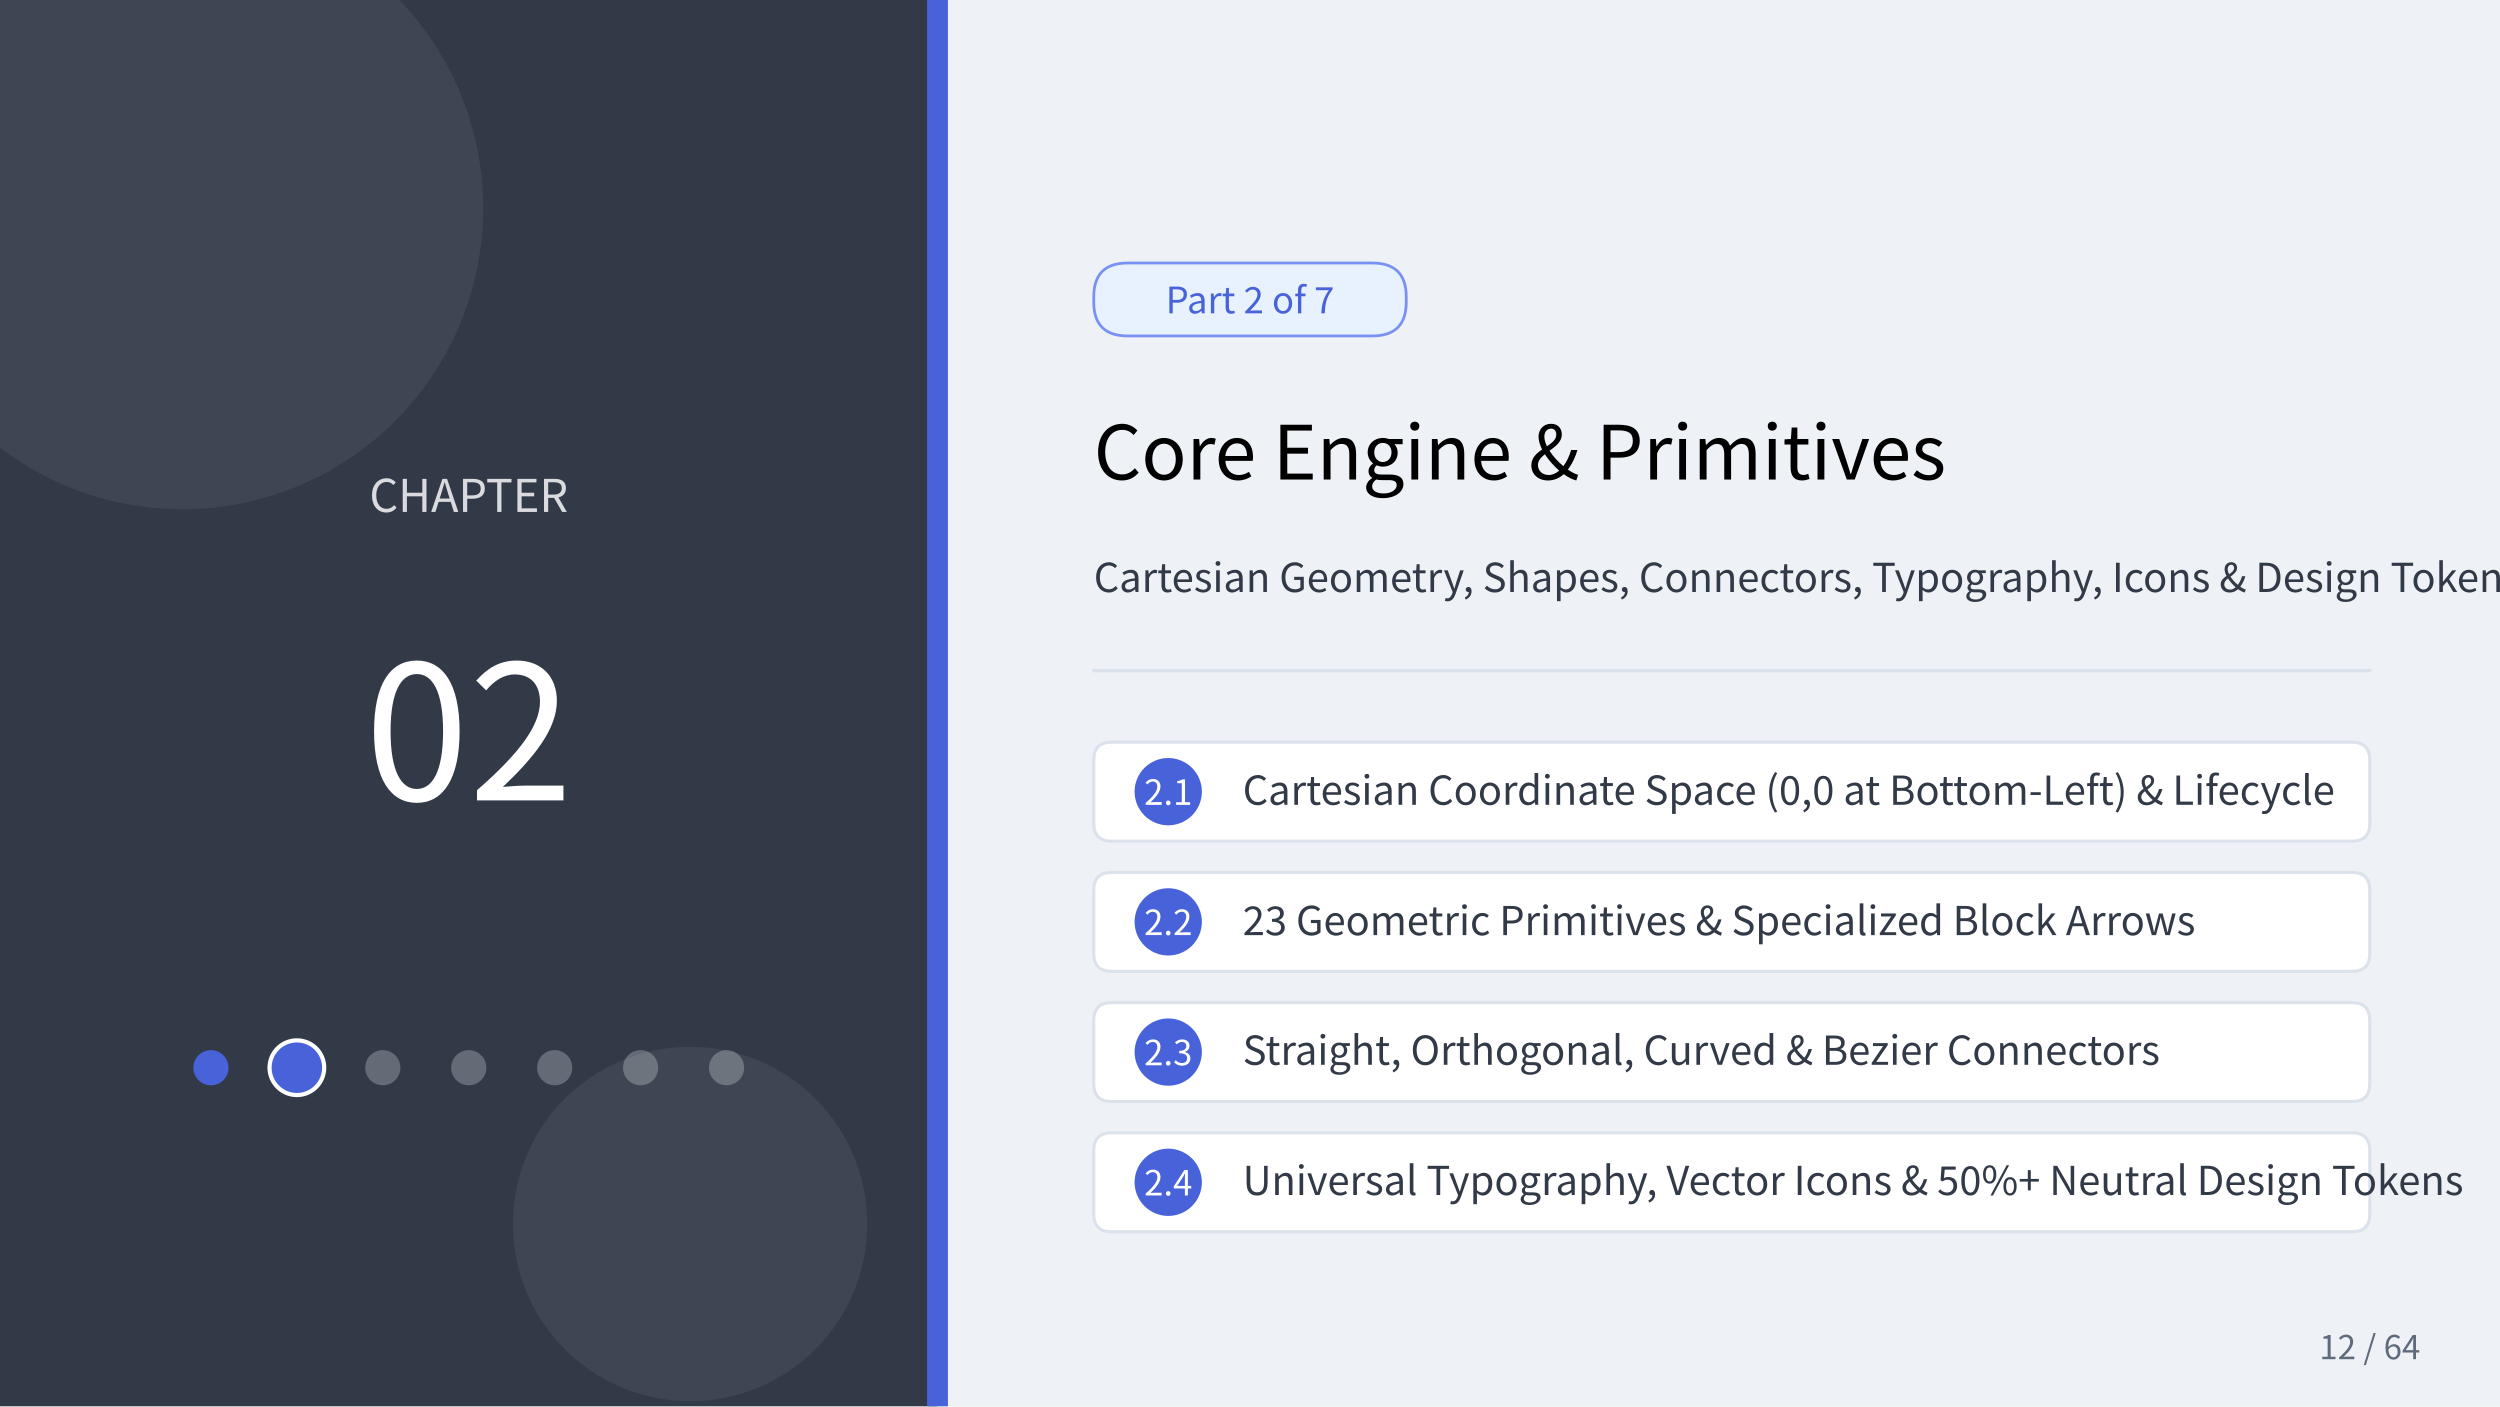
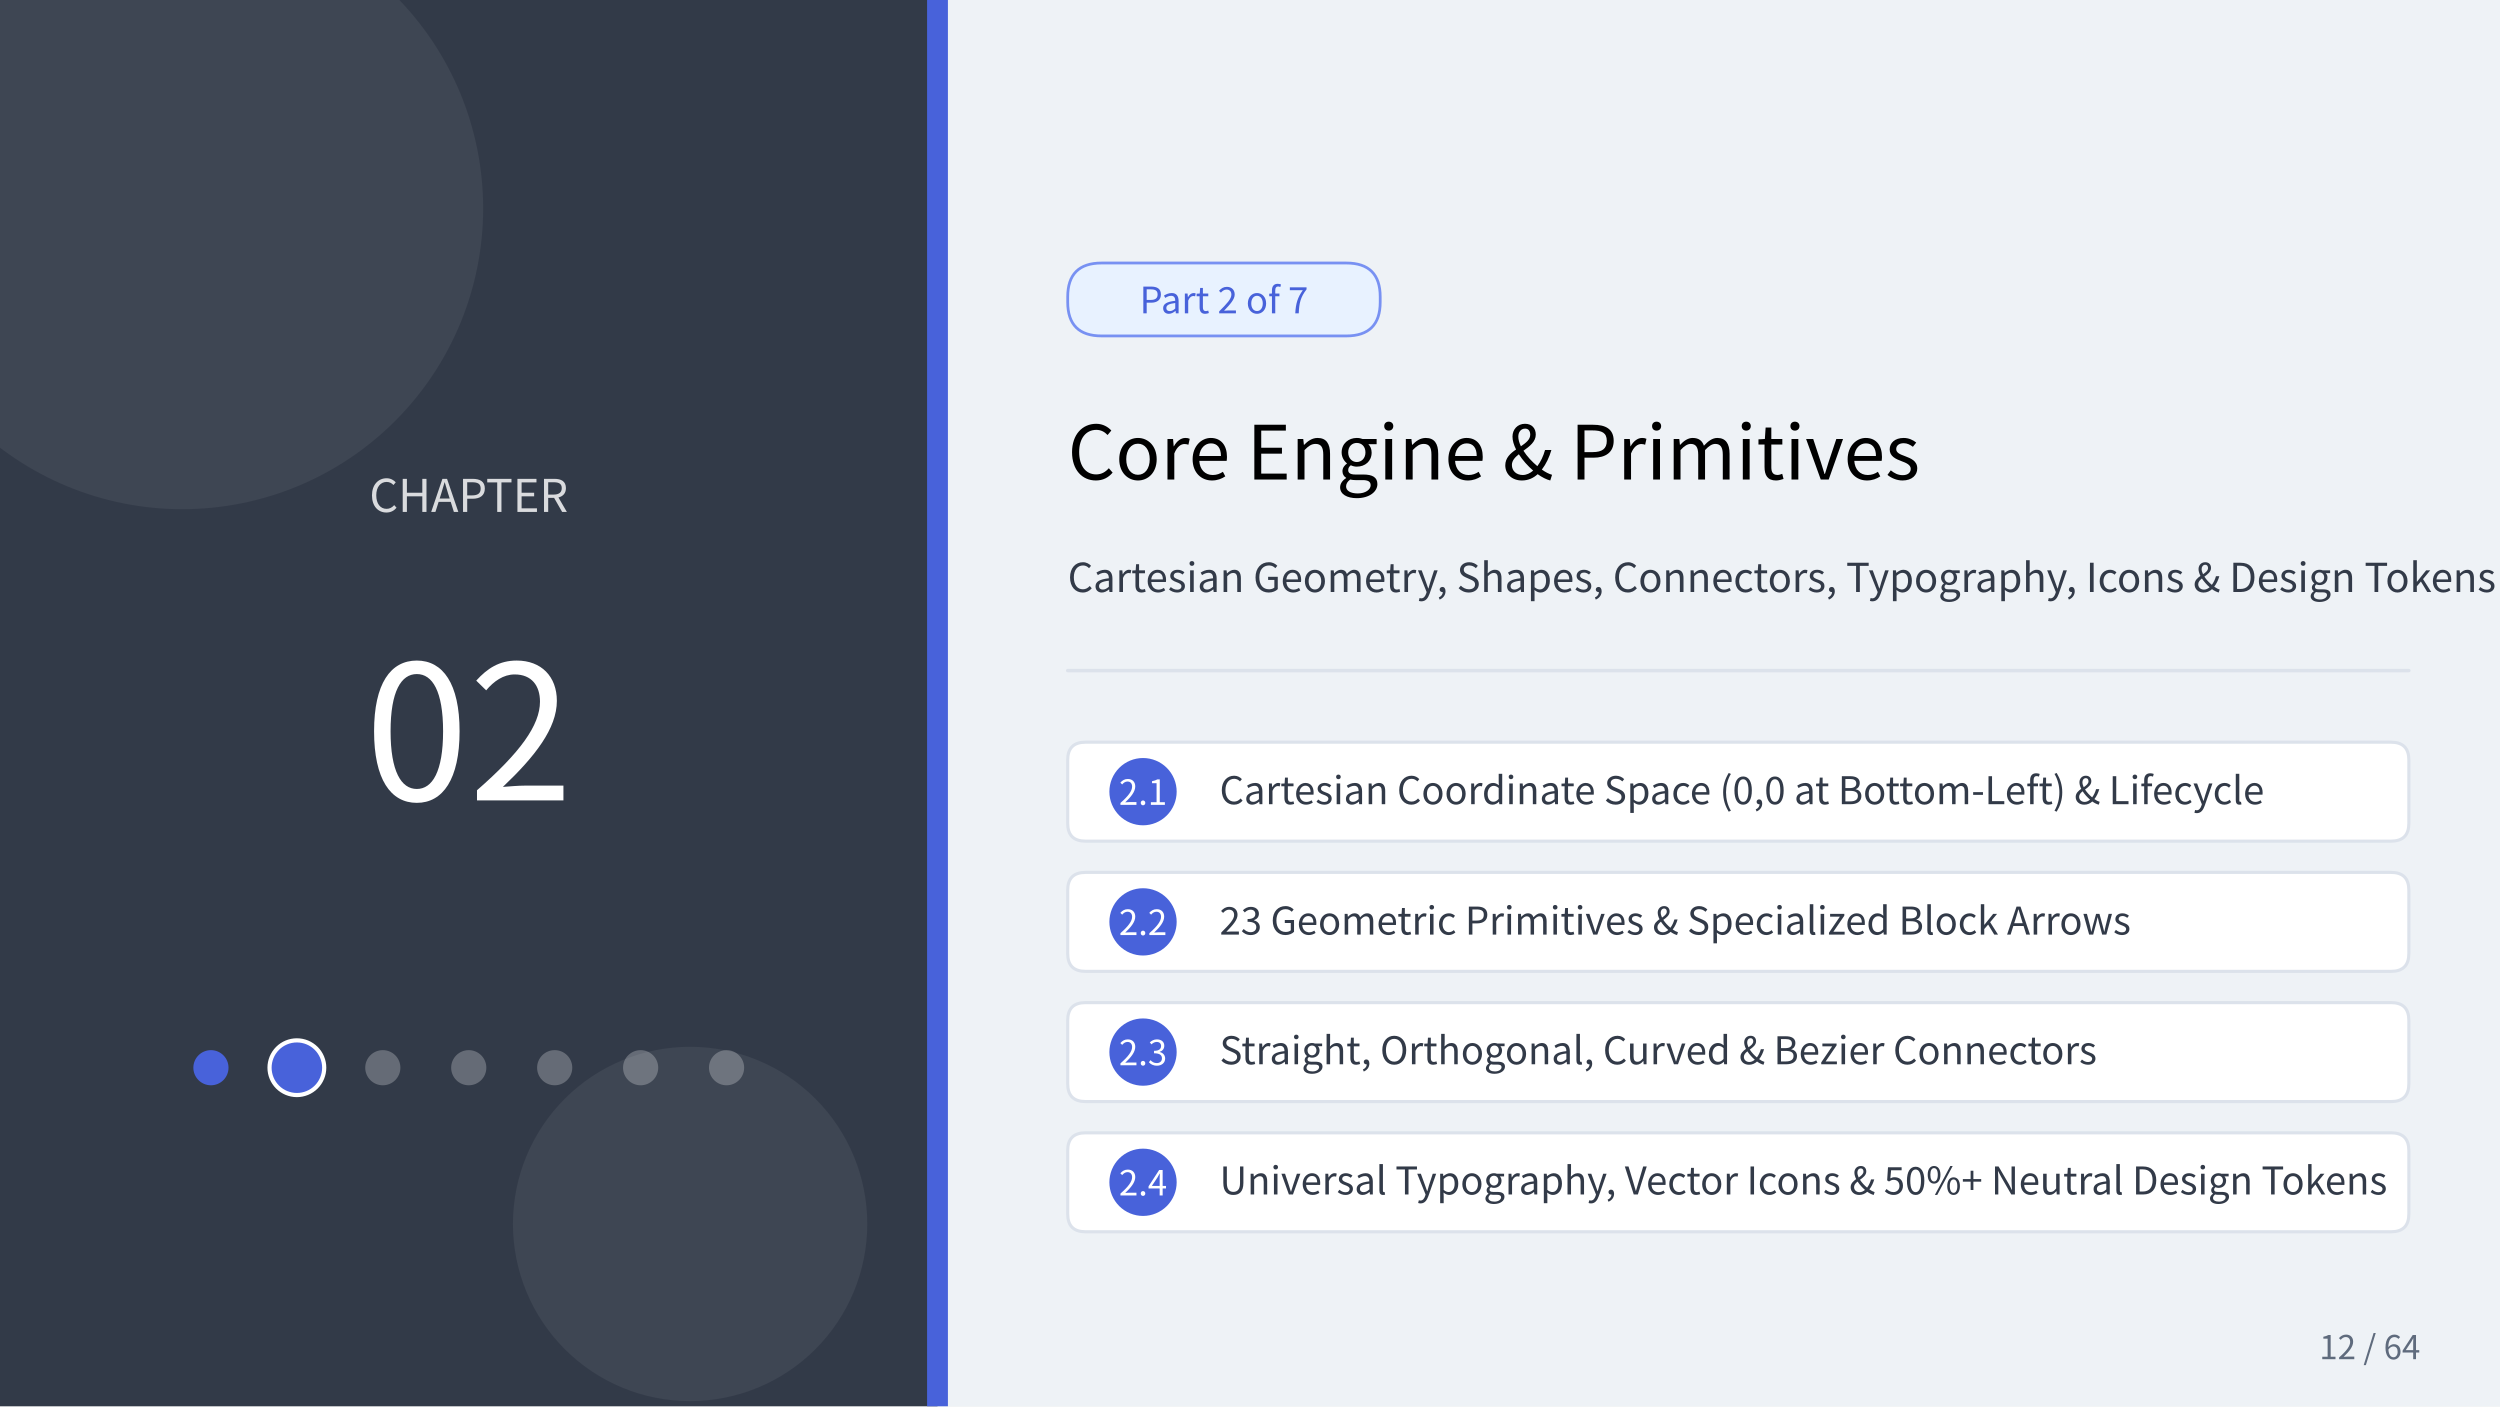
<svg xmlns="http://www.w3.org/2000/svg" width="720pt" height="405pt" viewBox="0 0 720 405" version="1.1">
  <defs>
    <style type="text/css">*{stroke-linejoin: round; stroke-linecap: butt}</style>
  </defs>
  <g id="figure_1">
    <g id="patch_1">
      <path d="M 0 405  L 720 405  L 720 0  L 0 0  z " style="fill: #ffffff" />
    </g>
    <g id="axes_1">
      <g id="patch_2">
        <path d="M 270 405  L 270 0  L 720 0  L 720 405  z " clip-path="url(#p6494dea2b6)" style="fill: #eef2f6" />
      </g>
      <g id="patch_3">
        <path d="M 0 405  L 0 0  L 270 0  L 270 405  z " clip-path="url(#p6494dea2b6)" style="fill: #323a48" />
      </g>
      <g id="patch_4">
        <path d="M 52.5 146.25  C 75.374 146.25 97.314 137.162 113.488 120.988  C 129.662 104.814 138.75 82.874 138.75 60  C 138.75 37.126 129.662 15.186 113.488 -0.988  C 97.314 -17.162 75.374 -26.25 52.5 -26.25  C 29.626 -26.25 7.686 -17.162 -8.488 -0.988  C -24.662 15.186 -33.75 37.126 -33.75 60  C -33.75 82.874 -24.662 104.814 -8.488 120.988  C 7.686 137.162 29.626 146.25 52.5 146.25  z " clip-path="url(#p6494dea2b6)" style="fill: #ffffff; opacity: 0.06; stroke: #ffffff; stroke-width: 0.8; stroke-linejoin: miter" />
      </g>
      <g id="patch_5">
        <path d="M 198.75 403.125  C 212.176 403.125 225.054 397.791 234.547 388.297  C 244.041 378.804 249.375 365.926 249.375 352.5  C 249.375 339.074 244.041 326.196 234.547 316.703  C 225.054 307.209 212.176 301.875 198.75 301.875  C 185.324 301.875 172.446 307.209 162.953 316.703  C 153.459 326.196 148.125 339.074 148.125 352.5  C 148.125 365.926 153.459 378.804 162.953 388.297  C 172.446 397.791 185.324 403.125 198.75 403.125  z " clip-path="url(#p6494dea2b6)" style="fill: #ffffff; opacity: 0.06; stroke: #ffffff; stroke-width: 0.8; stroke-linejoin: miter" />
      </g>
      <g id="patch_6">
        <path d="M 267 405  L 267 0  L 273 0  L 273 405  z " clip-path="url(#p6494dea2b6)" style="fill: #4862da" />
      </g>
      <g id="text_1">
        <g clip-path="url(#p6494dea2b6)">
          <text style="font-size: 13px; font-family: 'drawlib-cjk-japanese-noto-sans-bold', 'Noto Sans CJK JP'; text-anchor: middle; fill: #ffffff; opacity: 0.82" x="135" y="147.44" transform="rotate(-0 135 147.44)">CHAPTER</text>
        </g>
      </g>
      <g id="text_2">
        <g clip-path="url(#p6494dea2b6)">
          <text style="font-size: 54px; font-family: 'drawlib-cjk-japanese-noto-sans-bold', 'Noto Sans CJK JP'; text-anchor: middle; fill: #ffffff" x="135" y="230.52" transform="rotate(-0 135 230.52)">02</text>
        </g>
      </g>
      <g id="patch_7">
        <path d="M 60.75 312.562  C 62.093 312.562 63.38 312.029 64.33 311.08  C 65.279 310.13 65.812 308.843 65.812 307.5  C 65.812 306.157 65.279 304.87 64.33 303.92  C 63.38 302.971 62.093 302.438 60.75 302.438  C 59.407 302.438 58.12 302.971 57.17 303.92  C 56.221 304.87 55.688 306.157 55.688 307.5  C 55.688 308.843 56.221 310.13 57.17 311.08  C 58.12 312.029 59.407 312.562 60.75 312.562  z " clip-path="url(#p6494dea2b6)" style="fill: #4862da" />
      </g>
      <g id="patch_8">
        <path d="M 85.5 315.375  C 87.588 315.375 89.592 314.545 91.068 313.068  C 92.545 311.592 93.375 309.588 93.375 307.5  C 93.375 305.412 92.545 303.408 91.068 301.932  C 89.592 300.455 87.588 299.625 85.5 299.625  C 83.412 299.625 81.408 300.455 79.932 301.932  C 78.455 303.408 77.625 305.412 77.625 307.5  C 77.625 309.588 78.455 311.592 79.932 313.068  C 81.408 314.545 83.412 315.375 85.5 315.375  z " clip-path="url(#p6494dea2b6)" style="fill: #4862da; stroke: #ffffff; stroke-width: 1.2; stroke-linejoin: miter" />
      </g>
      <g id="patch_9">
        <path d="M 110.25 312.562  C 111.593 312.562 112.88 312.029 113.83 311.08  C 114.779 310.13 115.312 308.843 115.312 307.5  C 115.312 306.157 114.779 304.87 113.83 303.92  C 112.88 302.971 111.593 302.438 110.25 302.438  C 108.907 302.438 107.62 302.971 106.67 303.92  C 105.721 304.87 105.188 306.157 105.188 307.5  C 105.188 308.843 105.721 310.13 106.67 311.08  C 107.62 312.029 108.907 312.562 110.25 312.562  z " clip-path="url(#p6494dea2b6)" style="fill: #ffffff; opacity: 0.25" />
      </g>
      <g id="patch_10">
        <path d="M 135 312.562  C 136.343 312.562 137.63 312.029 138.58 311.08  C 139.529 310.13 140.062 308.843 140.062 307.5  C 140.062 306.157 139.529 304.87 138.58 303.92  C 137.63 302.971 136.343 302.438 135 302.438  C 133.657 302.438 132.37 302.971 131.42 303.92  C 130.471 304.87 129.938 306.157 129.938 307.5  C 129.938 308.843 130.471 310.13 131.42 311.08  C 132.37 312.029 133.657 312.562 135 312.562  z " clip-path="url(#p6494dea2b6)" style="fill: #ffffff; opacity: 0.25" />
      </g>
      <g id="patch_11">
        <path d="M 159.75 312.562  C 161.093 312.562 162.38 312.029 163.33 311.08  C 164.279 310.13 164.812 308.843 164.812 307.5  C 164.812 306.157 164.279 304.87 163.33 303.92  C 162.38 302.971 161.093 302.438 159.75 302.438  C 158.407 302.438 157.12 302.971 156.17 303.92  C 155.221 304.87 154.688 306.157 154.688 307.5  C 154.688 308.843 155.221 310.13 156.17 311.08  C 157.12 312.029 158.407 312.562 159.75 312.562  z " clip-path="url(#p6494dea2b6)" style="fill: #ffffff; opacity: 0.25" />
      </g>
      <g id="patch_12">
        <path d="M 184.5 312.562  C 185.843 312.562 187.13 312.029 188.08 311.08  C 189.029 310.13 189.562 308.843 189.562 307.5  C 189.562 306.157 189.029 304.87 188.08 303.92  C 187.13 302.971 185.843 302.438 184.5 302.438  C 183.157 302.438 181.87 302.971 180.92 303.92  C 179.971 304.87 179.438 306.157 179.438 307.5  C 179.438 308.843 179.971 310.13 180.92 311.08  C 181.87 312.029 183.157 312.562 184.5 312.562  z " clip-path="url(#p6494dea2b6)" style="fill: #ffffff; opacity: 0.25" />
      </g>
      <g id="patch_13">
        <path d="M 209.25 312.562  C 210.593 312.562 211.88 312.029 212.83 311.08  C 213.779 310.13 214.312 308.843 214.312 307.5  C 214.312 306.157 213.779 304.87 212.83 303.92  C 211.88 302.971 210.593 302.438 209.25 302.438  C 207.907 302.438 206.62 302.971 205.67 303.92  C 204.721 304.87 204.188 306.157 204.188 307.5  C 204.188 308.843 204.721 310.13 205.67 311.08  C 206.62 312.029 207.907 312.562 209.25 312.562  z " clip-path="url(#p6494dea2b6)" style="fill: #ffffff; opacity: 0.25" />
      </g>
      <g id="patch_14">
-         <path d="M 360 96.75  L 324.75 96.75  Q 315 96.75 315 87  L 315 85.5  Q 315 75.75 324.75 75.75  L 395.25 75.75  Q 405 75.75 405 85.5  L 405 87  Q 405 96.75 395.25 96.75  z " clip-path="url(#p6494dea2b6)" style="fill: #e8f2ff; stroke: #7891f2; stroke-width: 0.8; stroke-linejoin: miter" />
+         <path d="M 352.5 96.75  L 317.25 96.75  Q 307.5 96.75 307.5 87  L 307.5 85.5  Q 307.5 75.75 317.25 75.75  L 387.75 75.75  Q 397.5 75.75 397.5 85.5  L 397.5 87  Q 397.5 96.75 387.75 96.75  z " clip-path="url(#p6494dea2b6)" style="fill: #e8f2ff; stroke: #7891f2; stroke-width: 0.8; stroke-linejoin: miter" />
      </g>
      <g id="text_3">
        <g clip-path="url(#p6494dea2b6)">
-           <text style="font-size: 10.5px; font-family: 'drawlib-cjk-japanese-noto-sans-bold', 'Noto Sans CJK JP'; text-anchor: middle; fill: #4862da" x="360" y="90.24" transform="rotate(-0 360 90.24)">Part 2 of 7</text>
+           <text style="font-size: 10.5px; font-family: 'drawlib-cjk-japanese-noto-sans-bold', 'Noto Sans CJK JP'; text-anchor: middle; fill: #4862da" x="352.5" y="90.24" transform="rotate(-0 352.5 90.24)">Part 2 of 7</text>
        </g>
      </g>
      <g id="text_4">
        <g clip-path="url(#p6494dea2b6)">
-           <text style="font-size: 21.5px; font-family: 'drawlib-cjk-japanese-noto-sans-bold', 'Noto Sans CJK JP'; text-anchor: start" x="315" y="138.098" transform="rotate(-0 315 138.0981)">Core Engine &amp; Primitives</text>
+           <text style="font-size: 21.5px; font-family: 'drawlib-cjk-japanese-noto-sans-bold', 'Noto Sans CJK JP'; text-anchor: start" x="307.5" y="138.098" transform="rotate(-0 307.5 138.0981)">Core Engine &amp; Primitives</text>
        </g>
      </g>
      <g id="text_5">
        <g clip-path="url(#p6494dea2b6)">
-           <text style="font-size: 11.5px; font-family: 'drawlib-cjk-japanese-noto-sans-regular', 'Noto Sans CJK JP'; text-anchor: start; fill: #323a48" x="315" y="170.498" transform="rotate(-0 315 170.4975)">Cartesian Geometry, Shapes, Connectors, Typography, Icons &amp; Design Tokens</text>
+           <text style="font-size: 11.5px; font-family: 'drawlib-cjk-japanese-noto-sans-regular', 'Noto Sans CJK JP'; text-anchor: start; fill: #323a48" x="307.5" y="170.498" transform="rotate(-0 307.5 170.4975)">Cartesian Geometry, Shapes, Connectors, Typography, Icons &amp; Design Tokens</text>
        </g>
      </g>
      <g id="patch_15">
-         <path d="M 315 193.125  L 682.5 193.125  " clip-path="url(#p6494dea2b6)" style="fill: none; stroke: #dce2eb; stroke-linecap: round" />
+         <path d="M 307.5 193.125  L 693.75 193.125  " clip-path="url(#p6494dea2b6)" style="fill: none; stroke: #dce2eb; stroke-linecap: round" />
      </g>
      <g id="patch_16">
-         <path d="M 498.75 242.25  L 320.13 242.25  Q 315 242.25 315 237.12  L 315 218.88  Q 315 213.75 320.13 213.75  L 677.37 213.75  Q 682.5 213.75 682.5 218.88  L 682.5 237.12  Q 682.5 242.25 677.37 242.25  z " clip-path="url(#p6494dea2b6)" style="fill: #ffffff; stroke: #dce2eb; stroke-width: 0.9; stroke-linejoin: miter" />
+         <path d="M 500.625 242.25  L 312.63 242.25  Q 307.5 242.25 307.5 237.12  L 307.5 218.88  Q 307.5 213.75 312.63 213.75  L 688.62 213.75  Q 693.75 213.75 693.75 218.88  L 693.75 237.12  Q 693.75 242.25 688.62 242.25  z " clip-path="url(#p6494dea2b6)" style="fill: #ffffff; stroke: #dce2eb; stroke-width: 0.9; stroke-linejoin: miter" />
      </g>
      <g id="patch_17">
-         <path d="M 336.45 237.69  C 339.02 237.69 341.485 236.669 343.302 234.852  C 345.119 233.035 346.14 230.57 346.14 228  C 346.14 225.43 345.119 222.965 343.302 221.148  C 341.485 219.331 339.02 218.31 336.45 218.31  C 333.88 218.31 331.415 219.331 329.598 221.148  C 327.781 222.965 326.76 225.43 326.76 228  C 326.76 230.57 327.781 233.035 329.598 234.852  C 331.415 236.669 333.88 237.69 336.45 237.69  z " clip-path="url(#p6494dea2b6)" style="fill: #4862da" />
+         <path d="M 329.19 237.69  C 331.76 237.69 334.225 236.669 336.042 234.852  C 337.859 233.035 338.88 230.57 338.88 228  C 338.88 225.43 337.859 222.965 336.042 221.148  C 334.225 219.331 331.76 218.31 329.19 218.31  C 326.62 218.31 324.155 219.331 322.338 221.148  C 320.521 222.965 319.5 225.43 319.5 228  C 319.5 230.57 320.521 233.035 322.338 234.852  C 324.155 236.669 326.62 237.69 329.19 237.69  z " clip-path="url(#p6494dea2b6)" style="fill: #4862da" />
      </g>
      <g id="text_6">
        <g clip-path="url(#p6494dea2b6)">
-           <text style="font-size: 10px; font-family: 'drawlib-cjk-japanese-noto-sans-bold', 'Noto Sans CJK JP'; text-anchor: middle; fill: #ffffff" x="336.45" y="231.8" transform="rotate(-0 336.45 231.8)">2.1</text>
+           <text style="font-size: 10px; font-family: 'drawlib-cjk-japanese-noto-sans-bold', 'Noto Sans CJK JP'; text-anchor: middle; fill: #ffffff" x="329.19" y="231.8" transform="rotate(-0 329.19 231.8)">2.1</text>
        </g>
      </g>
      <g id="text_7">
        <g clip-path="url(#p6494dea2b6)">
-           <text style="font-size: 11.5px; font-family: 'drawlib-cjk-japanese-noto-sans-bold', 'Noto Sans CJK JP'; text-anchor: start; fill: #323a48" x="357.9" y="231.772" transform="rotate(-0 357.9 231.7716)">Cartesian Coordinate Space (0,0 at Bottom-Left) &amp; Lifecycle</text>
+           <text style="font-size: 11px; font-family: 'drawlib-cjk-japanese-noto-sans-bold', 'Noto Sans CJK JP'; text-anchor: start; fill: #323a48" x="351.24" y="231.608" transform="rotate(-0 351.24 231.6077)">Cartesian Coordinate Space (0,0 at Bottom-Left) &amp; Lifecycle</text>
        </g>
      </g>
      <g id="patch_18">
-         <path d="M 498.75 279.75  L 320.13 279.75  Q 315 279.75 315 274.62  L 315 256.38  Q 315 251.25 320.13 251.25  L 677.37 251.25  Q 682.5 251.25 682.5 256.38  L 682.5 274.62  Q 682.5 279.75 677.37 279.75  z " clip-path="url(#p6494dea2b6)" style="fill: #ffffff; stroke: #dce2eb; stroke-width: 0.9; stroke-linejoin: miter" />
+         <path d="M 500.625 279.75  L 312.63 279.75  Q 307.5 279.75 307.5 274.62  L 307.5 256.38  Q 307.5 251.25 312.63 251.25  L 688.62 251.25  Q 693.75 251.25 693.75 256.38  L 693.75 274.62  Q 693.75 279.75 688.62 279.75  z " clip-path="url(#p6494dea2b6)" style="fill: #ffffff; stroke: #dce2eb; stroke-width: 0.9; stroke-linejoin: miter" />
      </g>
      <g id="patch_19">
-         <path d="M 336.45 275.19  C 339.02 275.19 341.485 274.169 343.302 272.352  C 345.119 270.535 346.14 268.07 346.14 265.5  C 346.14 262.93 345.119 260.465 343.302 258.648  C 341.485 256.831 339.02 255.81 336.45 255.81  C 333.88 255.81 331.415 256.831 329.598 258.648  C 327.781 260.465 326.76 262.93 326.76 265.5  C 326.76 268.07 327.781 270.535 329.598 272.352  C 331.415 274.169 333.88 275.19 336.45 275.19  z " clip-path="url(#p6494dea2b6)" style="fill: #4862da" />
+         <path d="M 329.19 275.19  C 331.76 275.19 334.225 274.169 336.042 272.352  C 337.859 270.535 338.88 268.07 338.88 265.5  C 338.88 262.93 337.859 260.465 336.042 258.648  C 334.225 256.831 331.76 255.81 329.19 255.81  C 326.62 255.81 324.155 256.831 322.338 258.648  C 320.521 260.465 319.5 262.93 319.5 265.5  C 319.5 268.07 320.521 270.535 322.338 272.352  C 324.155 274.169 326.62 275.19 329.19 275.19  z " clip-path="url(#p6494dea2b6)" style="fill: #4862da" />
      </g>
      <g id="text_8">
        <g clip-path="url(#p6494dea2b6)">
-           <text style="font-size: 10px; font-family: 'drawlib-cjk-japanese-noto-sans-bold', 'Noto Sans CJK JP'; text-anchor: middle; fill: #ffffff" x="336.45" y="269.3" transform="rotate(-0 336.45 269.3)">2.2</text>
+           <text style="font-size: 10px; font-family: 'drawlib-cjk-japanese-noto-sans-bold', 'Noto Sans CJK JP'; text-anchor: middle; fill: #ffffff" x="329.19" y="269.3" transform="rotate(-0 329.19 269.3)">2.2</text>
        </g>
      </g>
      <g id="text_9">
        <g clip-path="url(#p6494dea2b6)">
-           <text style="font-size: 11.5px; font-family: 'drawlib-cjk-japanese-noto-sans-bold', 'Noto Sans CJK JP'; text-anchor: start; fill: #323a48" x="357.9" y="269.324" transform="rotate(-0 357.9 269.3238)">23 Geometric Primitives &amp; Specialized Block Arrows</text>
+           <text style="font-size: 11px; font-family: 'drawlib-cjk-japanese-noto-sans-bold', 'Noto Sans CJK JP'; text-anchor: start; fill: #323a48" x="351.24" y="269.158" transform="rotate(-0 351.24 269.1575)">23 Geometric Primitives &amp; Specialized Block Arrows</text>
        </g>
      </g>
      <g id="patch_20">
-         <path d="M 498.75 317.25  L 320.13 317.25  Q 315 317.25 315 312.12  L 315 293.88  Q 315 288.75 320.13 288.75  L 677.37 288.75  Q 682.5 288.75 682.5 293.88  L 682.5 312.12  Q 682.5 317.25 677.37 317.25  z " clip-path="url(#p6494dea2b6)" style="fill: #ffffff; stroke: #dce2eb; stroke-width: 0.9; stroke-linejoin: miter" />
+         <path d="M 500.625 317.25  L 312.63 317.25  Q 307.5 317.25 307.5 312.12  L 307.5 293.88  Q 307.5 288.75 312.63 288.75  L 688.62 288.75  Q 693.75 288.75 693.75 293.88  L 693.75 312.12  Q 693.75 317.25 688.62 317.25  z " clip-path="url(#p6494dea2b6)" style="fill: #ffffff; stroke: #dce2eb; stroke-width: 0.9; stroke-linejoin: miter" />
      </g>
      <g id="patch_21">
-         <path d="M 336.45 312.69  C 339.02 312.69 341.485 311.669 343.302 309.852  C 345.119 308.035 346.14 305.57 346.14 303  C 346.14 300.43 345.119 297.965 343.302 296.148  C 341.485 294.331 339.02 293.31 336.45 293.31  C 333.88 293.31 331.415 294.331 329.598 296.148  C 327.781 297.965 326.76 300.43 326.76 303  C 326.76 305.57 327.781 308.035 329.598 309.852  C 331.415 311.669 333.88 312.69 336.45 312.69  z " clip-path="url(#p6494dea2b6)" style="fill: #4862da" />
+         <path d="M 329.19 312.69  C 331.76 312.69 334.225 311.669 336.042 309.852  C 337.859 308.035 338.88 305.57 338.88 303  C 338.88 300.43 337.859 297.965 336.042 296.148  C 334.225 294.331 331.76 293.31 329.19 293.31  C 326.62 293.31 324.155 294.331 322.338 296.148  C 320.521 297.965 319.5 300.43 319.5 303  C 319.5 305.57 320.521 308.035 322.338 309.852  C 324.155 311.669 326.62 312.69 329.19 312.69  z " clip-path="url(#p6494dea2b6)" style="fill: #4862da" />
      </g>
      <g id="text_10">
        <g clip-path="url(#p6494dea2b6)">
-           <text style="font-size: 10px; font-family: 'drawlib-cjk-japanese-noto-sans-bold', 'Noto Sans CJK JP'; text-anchor: middle; fill: #ffffff" x="336.45" y="306.8" transform="rotate(-0 336.45 306.8)">2.3</text>
+           <text style="font-size: 10px; font-family: 'drawlib-cjk-japanese-noto-sans-bold', 'Noto Sans CJK JP'; text-anchor: middle; fill: #ffffff" x="329.19" y="306.8" transform="rotate(-0 329.19 306.8)">2.3</text>
        </g>
      </g>
      <g id="text_11">
        <g clip-path="url(#p6494dea2b6)">
-           <text style="font-size: 11.5px; font-family: 'drawlib-cjk-japanese-noto-sans-bold', 'Noto Sans CJK JP'; text-anchor: start; fill: #323a48" x="357.9" y="306.663" transform="rotate(-0 357.9 306.6629)">Straight, Orthogonal, Curved &amp; Bezier Connectors</text>
+           <text style="font-size: 11px; font-family: 'drawlib-cjk-japanese-noto-sans-bold', 'Noto Sans CJK JP'; text-anchor: start; fill: #323a48" x="351.24" y="306.504" transform="rotate(-0 351.24 306.5037)">Straight, Orthogonal, Curved &amp; Bezier Connectors</text>
        </g>
      </g>
      <g id="patch_22">
-         <path d="M 498.75 354.75  L 320.13 354.75  Q 315 354.75 315 349.62  L 315 331.38  Q 315 326.25 320.13 326.25  L 677.37 326.25  Q 682.5 326.25 682.5 331.38  L 682.5 349.62  Q 682.5 354.75 677.37 354.75  z " clip-path="url(#p6494dea2b6)" style="fill: #ffffff; stroke: #dce2eb; stroke-width: 0.9; stroke-linejoin: miter" />
+         <path d="M 500.625 354.75  L 312.63 354.75  Q 307.5 354.75 307.5 349.62  L 307.5 331.38  Q 307.5 326.25 312.63 326.25  L 688.62 326.25  Q 693.75 326.25 693.75 331.38  L 693.75 349.62  Q 693.75 354.75 688.62 354.75  z " clip-path="url(#p6494dea2b6)" style="fill: #ffffff; stroke: #dce2eb; stroke-width: 0.9; stroke-linejoin: miter" />
      </g>
      <g id="patch_23">
-         <path d="M 336.45 350.19  C 339.02 350.19 341.485 349.169 343.302 347.352  C 345.119 345.535 346.14 343.07 346.14 340.5  C 346.14 337.93 345.119 335.465 343.302 333.648  C 341.485 331.831 339.02 330.81 336.45 330.81  C 333.88 330.81 331.415 331.831 329.598 333.648  C 327.781 335.465 326.76 337.93 326.76 340.5  C 326.76 343.07 327.781 345.535 329.598 347.352  C 331.415 349.169 333.88 350.19 336.45 350.19  z " clip-path="url(#p6494dea2b6)" style="fill: #4862da" />
+         <path d="M 329.19 350.19  C 331.76 350.19 334.225 349.169 336.042 347.352  C 337.859 345.535 338.88 343.07 338.88 340.5  C 338.88 337.93 337.859 335.465 336.042 333.648  C 334.225 331.831 331.76 330.81 329.19 330.81  C 326.62 330.81 324.155 331.831 322.338 333.648  C 320.521 335.465 319.5 337.93 319.5 340.5  C 319.5 343.07 320.521 345.535 322.338 347.352  C 324.155 349.169 326.62 350.19 329.19 350.19  z " clip-path="url(#p6494dea2b6)" style="fill: #4862da" />
      </g>
      <g id="text_12">
        <g clip-path="url(#p6494dea2b6)">
-           <text style="font-size: 10px; font-family: 'drawlib-cjk-japanese-noto-sans-bold', 'Noto Sans CJK JP'; text-anchor: middle; fill: #ffffff" x="336.45" y="344.3" transform="rotate(-0 336.45 344.3)">2.4</text>
+           <text style="font-size: 10px; font-family: 'drawlib-cjk-japanese-noto-sans-bold', 'Noto Sans CJK JP'; text-anchor: middle; fill: #ffffff" x="329.19" y="344.3" transform="rotate(-0 329.19 344.3)">2.4</text>
        </g>
      </g>
      <g id="text_13">
        <g clip-path="url(#p6494dea2b6)">
-           <text style="font-size: 11.5px; font-family: 'drawlib-cjk-japanese-noto-sans-bold', 'Noto Sans CJK JP'; text-anchor: start; fill: #323a48" x="357.9" y="344.163" transform="rotate(-0 357.9 344.1629)">Universal Typography, Vector Icons &amp; 50%+ Neutral Design Tokens</text>
+           <text style="font-size: 11px; font-family: 'drawlib-cjk-japanese-noto-sans-bold', 'Noto Sans CJK JP'; text-anchor: start; fill: #323a48" x="351.24" y="344.004" transform="rotate(-0 351.24 344.0037)">Universal Typography, Vector Icons &amp; 50%+ Neutral Design Tokens</text>
        </g>
      </g>
      <g id="text_14">
        <g clip-path="url(#p6494dea2b6)">
          <text style="font-size: 9.5px; font-family: 'drawlib-cjk-japanese-noto-sans-regular', 'Noto Sans CJK JP'; text-anchor: middle; fill: #5f6b7d" x="682.5" y="391.454" transform="rotate(-0 682.5 391.4545)">12 / 64</text>
        </g>
      </g>
    </g>
  </g>
  <defs>
    <clipPath id="p6494dea2b6">
      <rect x="0" y="0" width="720" height="405" />
    </clipPath>
  </defs>
</svg>
